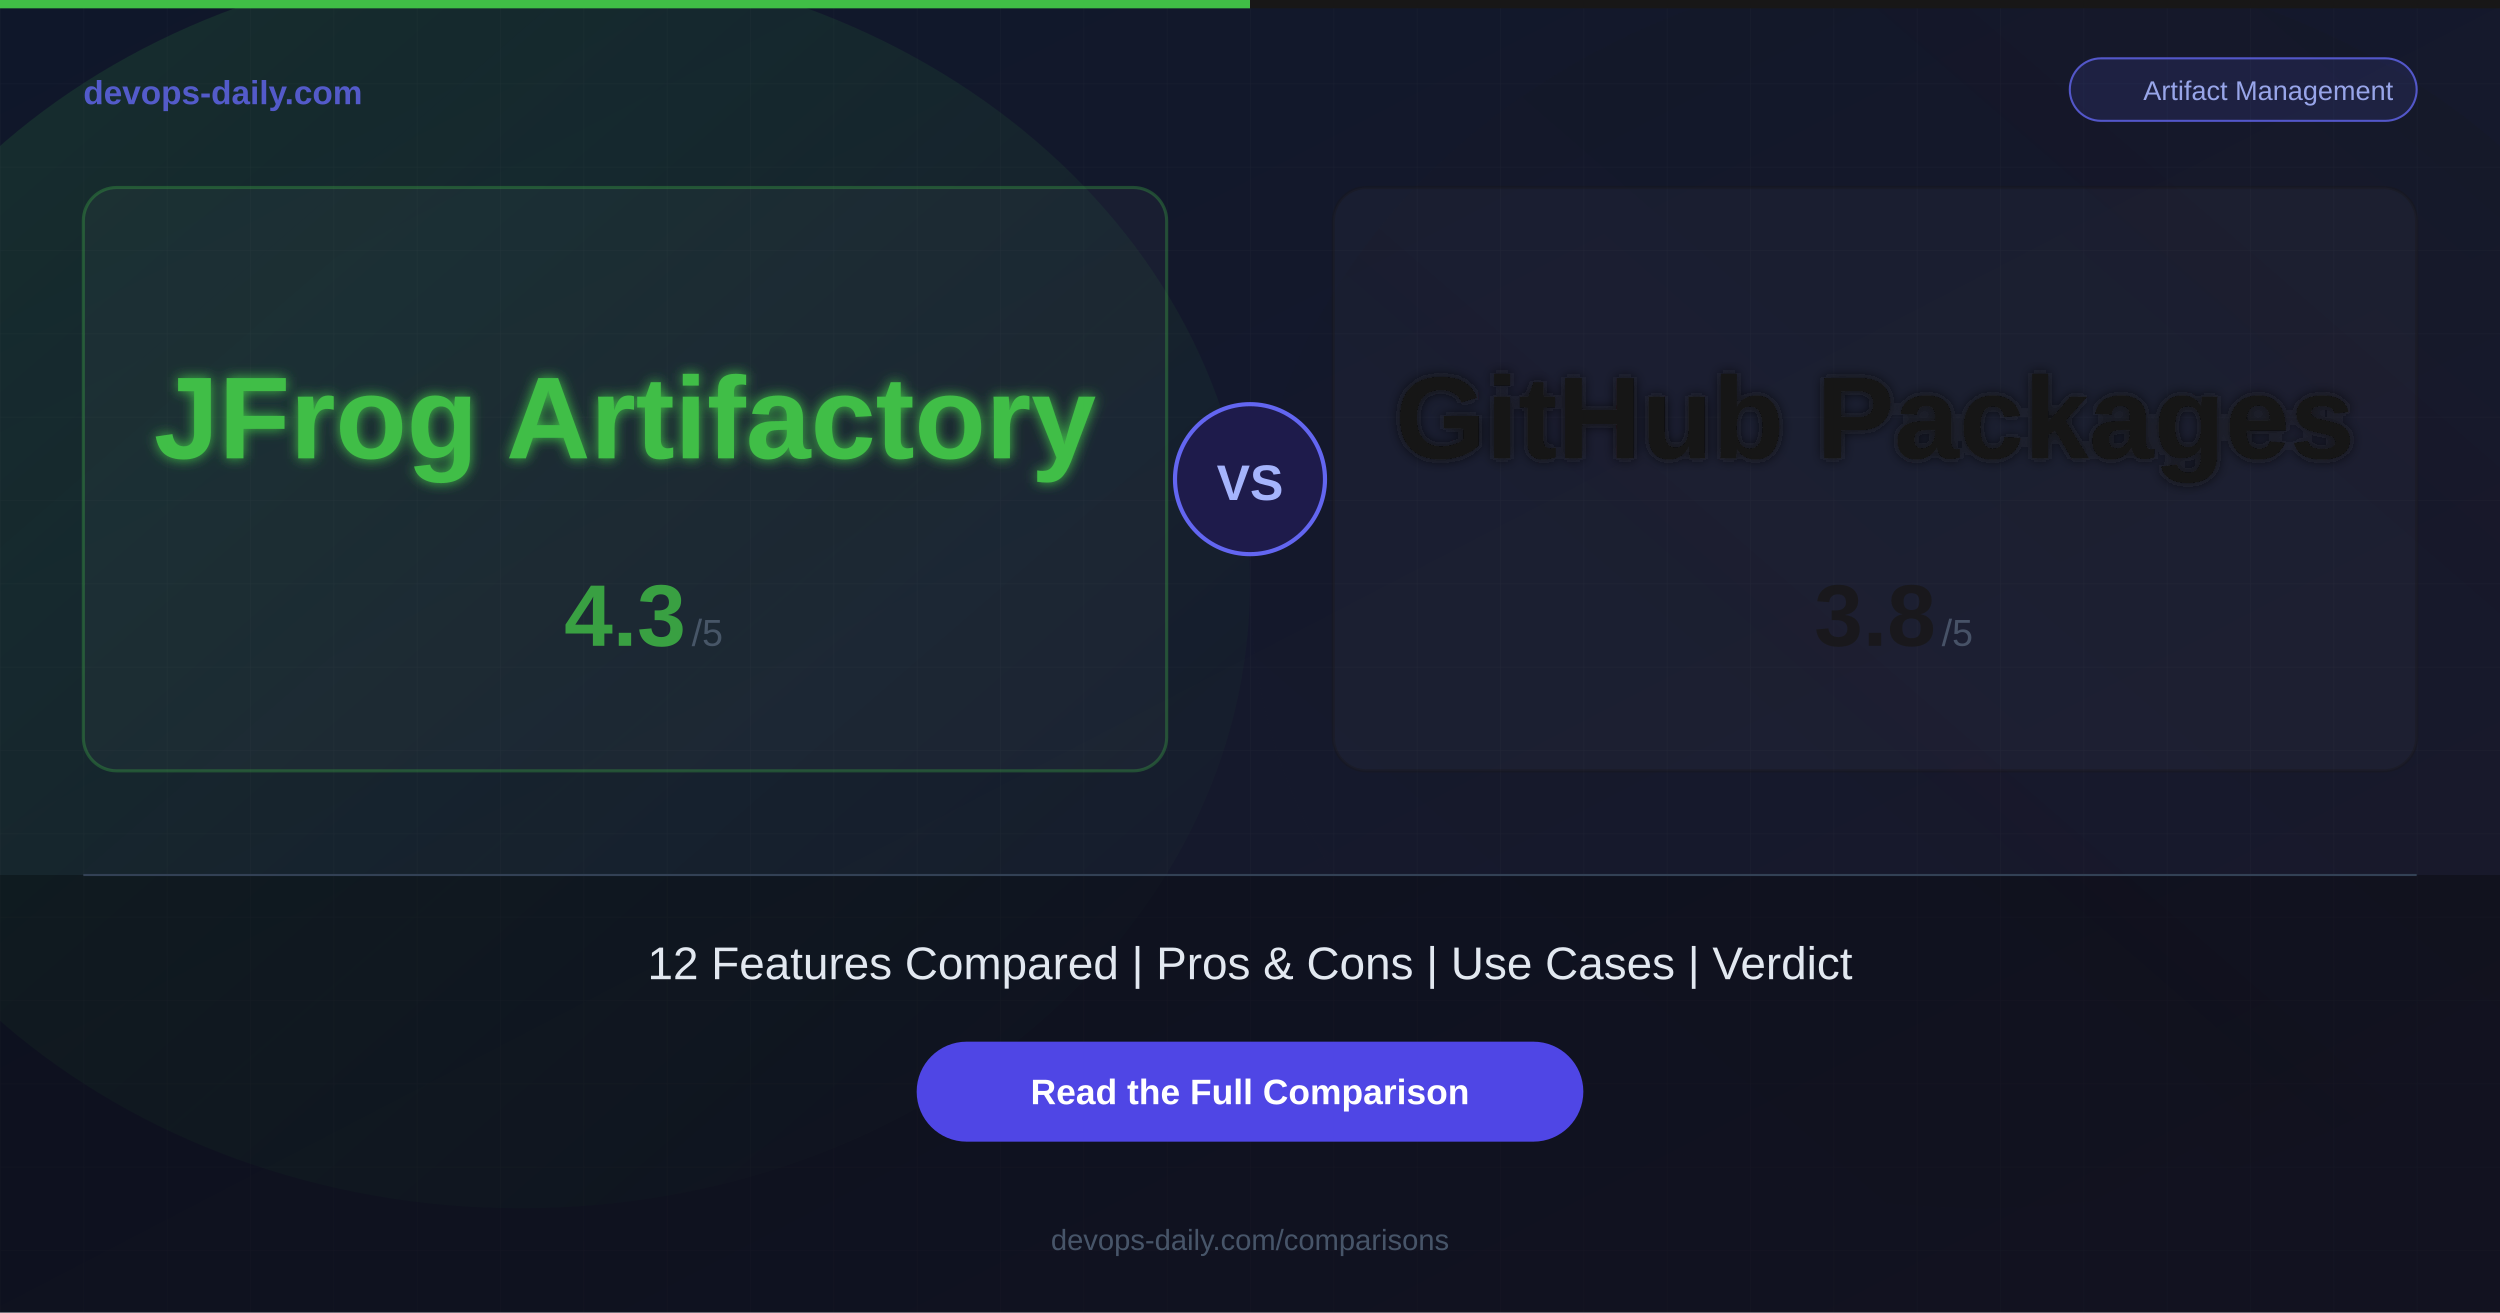
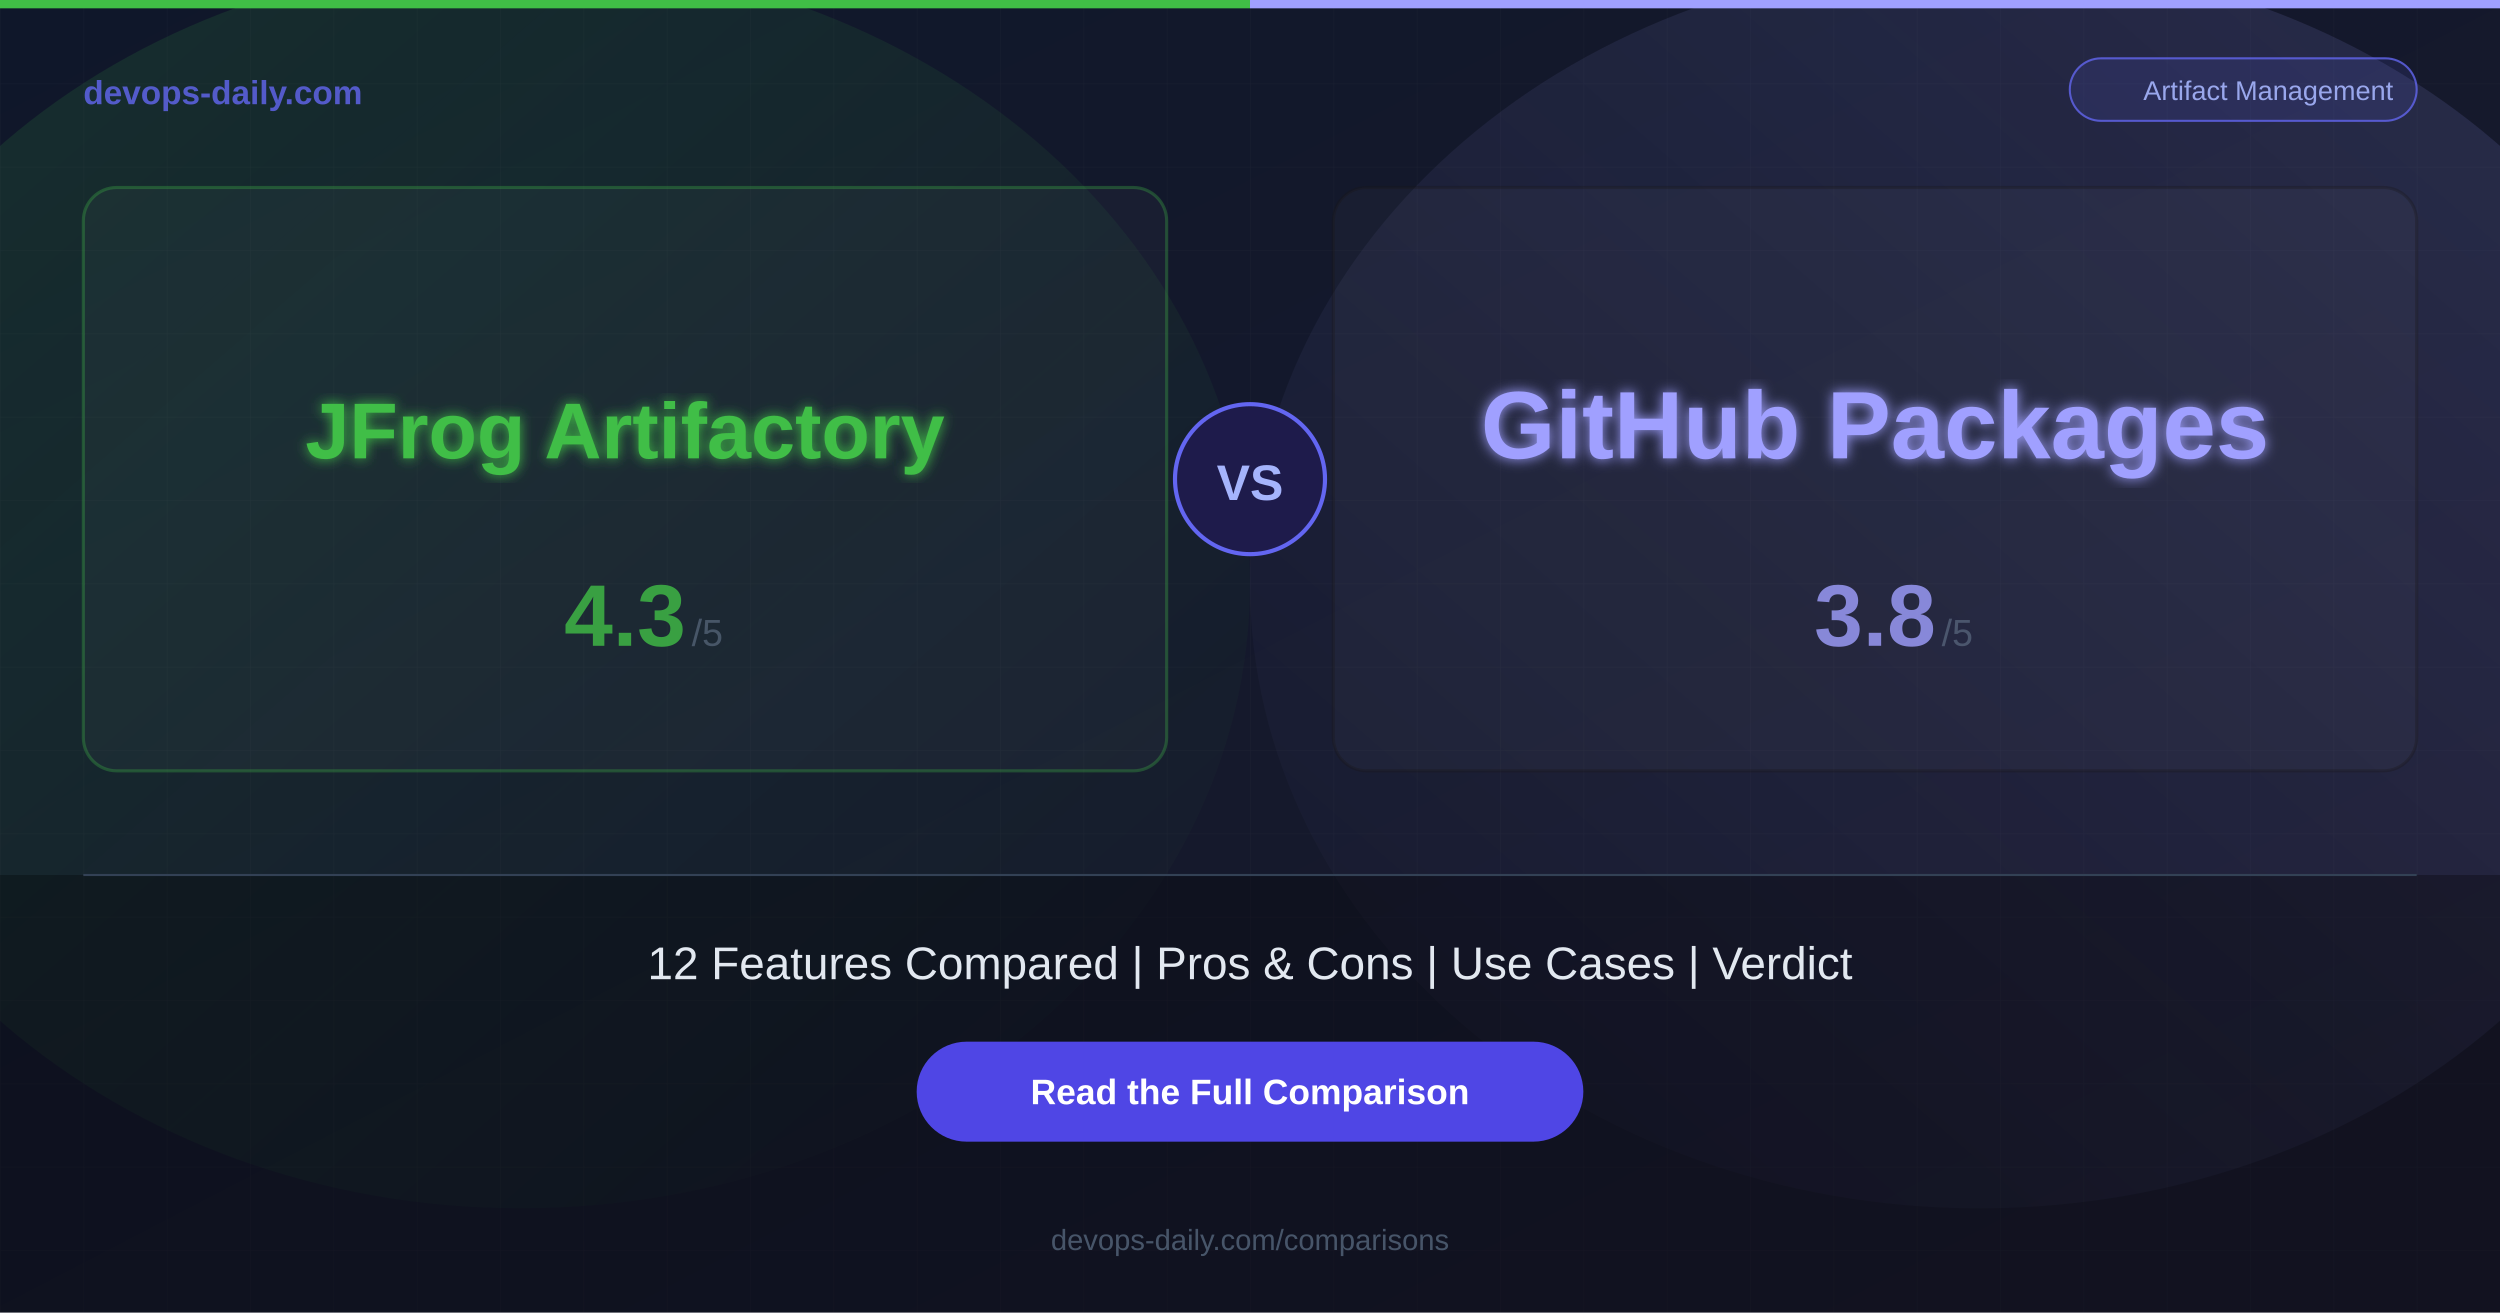
<svg xmlns="http://www.w3.org/2000/svg" width="1200" height="630">
  <defs>
    <linearGradient id="bg" x1="0%" y1="0%" x2="100%" y2="100%">
      <stop offset="0%" style="stop-color:#0f172a;stop-opacity:1" />
      <stop offset="100%" style="stop-color:#1a1a2e;stop-opacity:1" />
    </linearGradient>
    <linearGradient id="glowA" x1="0%" y1="0%" x2="100%" y2="100%">
      <stop offset="0%" style="stop-color:#40BE46;stop-opacity:0.15" />
      <stop offset="100%" style="stop-color:#40BE46;stop-opacity:0" />
    </linearGradient>
    <linearGradient id="glowB" x1="100%" y1="0%" x2="0%" y2="100%">
-       <stop offset="0%" style="stop-color:#181717;stop-opacity:0.15" />
-       <stop offset="100%" style="stop-color:#181717;stop-opacity:0" />
+       <stop offset="0%" style="stop-color:#a0a0ff;stop-opacity:0.15" />
+       <stop offset="100%" style="stop-color:#a0a0ff;stop-opacity:0" />
    </linearGradient>
    <filter id="glow">
      <feGaussianBlur stdDeviation="3" result="blur" />
      <feMerge>
        <feMergeNode in="blur" />
        <feMergeNode in="SourceGraphic" />
      </feMerge>
    </filter>
  </defs>
  <rect width="1200" height="630" fill="url(#bg)" />
  <ellipse cx="250" cy="280" rx="350" ry="300" fill="url(#glowA)" />
  <ellipse cx="950" cy="280" rx="350" ry="300" fill="url(#glowB)" />
  <pattern id="grid" width="40" height="40" patternUnits="userSpaceOnUse">
    <path d="M 40 0 L 0 0 0 40" fill="none" stroke="#ffffff" stroke-width="0.3" opacity="0.05" />
  </pattern>
  <rect width="1200" height="630" fill="url(#grid)" />
  <rect x="0" y="0" width="600" height="4" fill="#40BE46" />
-   <rect x="600" y="0" width="600" height="4" fill="#181717" />
+   <rect x="600" y="0" width="600" height="4" fill="#a0a0ff" />
  <text x="40" y="50" font-family="Arial, Helvetica, sans-serif" font-size="16" font-weight="bold" fill="#6366f1" opacity="0.8">devops-daily.com</text>
  <rect x="993.5" y="28" width="166.5" height="30" rx="15" fill="rgba(99,102,241,0.15)" stroke="#6366f1" stroke-width="1" opacity="0.8" />
  <text x="1088.75" y="48" font-family="Arial, Helvetica, sans-serif" font-size="13" fill="#a5b4fc" text-anchor="middle" opacity="0.9">Artifact Management</text>
  <rect x="40" y="90" width="520" height="280" rx="16" fill="rgba(255,255,255,0.03)" stroke="rgba(64,190,70,0.3)" stroke-width="1.5" />
-   <text x="300" y="220" font-family="Arial, Helvetica, sans-serif" font-size="56" font-weight="bold" fill="#40BE46" text-anchor="middle" filter="url(#glow)">JFrog Artifactory</text>
+   <text x="300" y="220" font-family="Arial, Helvetica, sans-serif" font-size="38" font-weight="bold" fill="#40BE46" text-anchor="middle" filter="url(#glow)">JFrog Artifactory</text>
  <text x="300" y="310" font-family="Arial, Helvetica, sans-serif" font-size="42" font-weight="bold" fill="#40BE46" text-anchor="middle" opacity="0.8">4.3</text>
  <text x="332" y="310" font-family="Arial, Helvetica, sans-serif" font-size="18" fill="#64748b" opacity="0.6">/5</text>
  <rect x="640" y="90" width="520" height="280" rx="16" fill="rgba(255,255,255,0.03)" stroke="rgba(24,23,23,0.3)" stroke-width="1.5" />
-   <text x="900" y="220" font-family="Arial, Helvetica, sans-serif" font-size="56" font-weight="bold" fill="#181717" text-anchor="middle" filter="url(#glow)">GitHub Packages</text>
-   <text x="900" y="310" font-family="Arial, Helvetica, sans-serif" font-size="42" font-weight="bold" fill="#181717" text-anchor="middle" opacity="0.8">3.8</text>
+   <text x="900" y="220" font-family="Arial, Helvetica, sans-serif" font-size="46" font-weight="bold" fill="#a0a0ff" text-anchor="middle" filter="url(#glow)">GitHub Packages</text>
+   <text x="900" y="310" font-family="Arial, Helvetica, sans-serif" font-size="42" font-weight="bold" fill="#a0a0ff" text-anchor="middle" opacity="0.8">3.8</text>
  <text x="932" y="310" font-family="Arial, Helvetica, sans-serif" font-size="18" fill="#64748b" opacity="0.6">/5</text>
  <circle cx="600" cy="230" r="36" fill="#1e1b4b" stroke="#6366f1" stroke-width="2" />
  <text x="600" y="240" font-family="Arial, Helvetica, sans-serif" font-size="24" font-weight="bold" fill="#a5b4fc" text-anchor="middle">VS</text>
  <rect x="0" y="420" width="1200" height="210" fill="rgba(0,0,0,0.3)" />
  <line x1="40" y1="420" x2="1160" y2="420" stroke="#334155" stroke-width="1" />
  <text x="600" y="470" font-family="Arial, Helvetica, sans-serif" font-size="22" fill="#e2e8f0" text-anchor="middle">12 Features Compared  |  Pros &amp; Cons  |  Use Cases  |  Verdict</text>
  <rect x="440" y="500" width="320" height="48" rx="24" fill="#4f46e5" />
  <text x="600" y="530" font-family="Arial, Helvetica, sans-serif" font-size="17" font-weight="bold" fill="#ffffff" text-anchor="middle">Read the Full Comparison</text>
  <text x="600" y="600" font-family="Arial, Helvetica, sans-serif" font-size="14" fill="#475569" text-anchor="middle">devops-daily.com/comparisons</text>
</svg>
